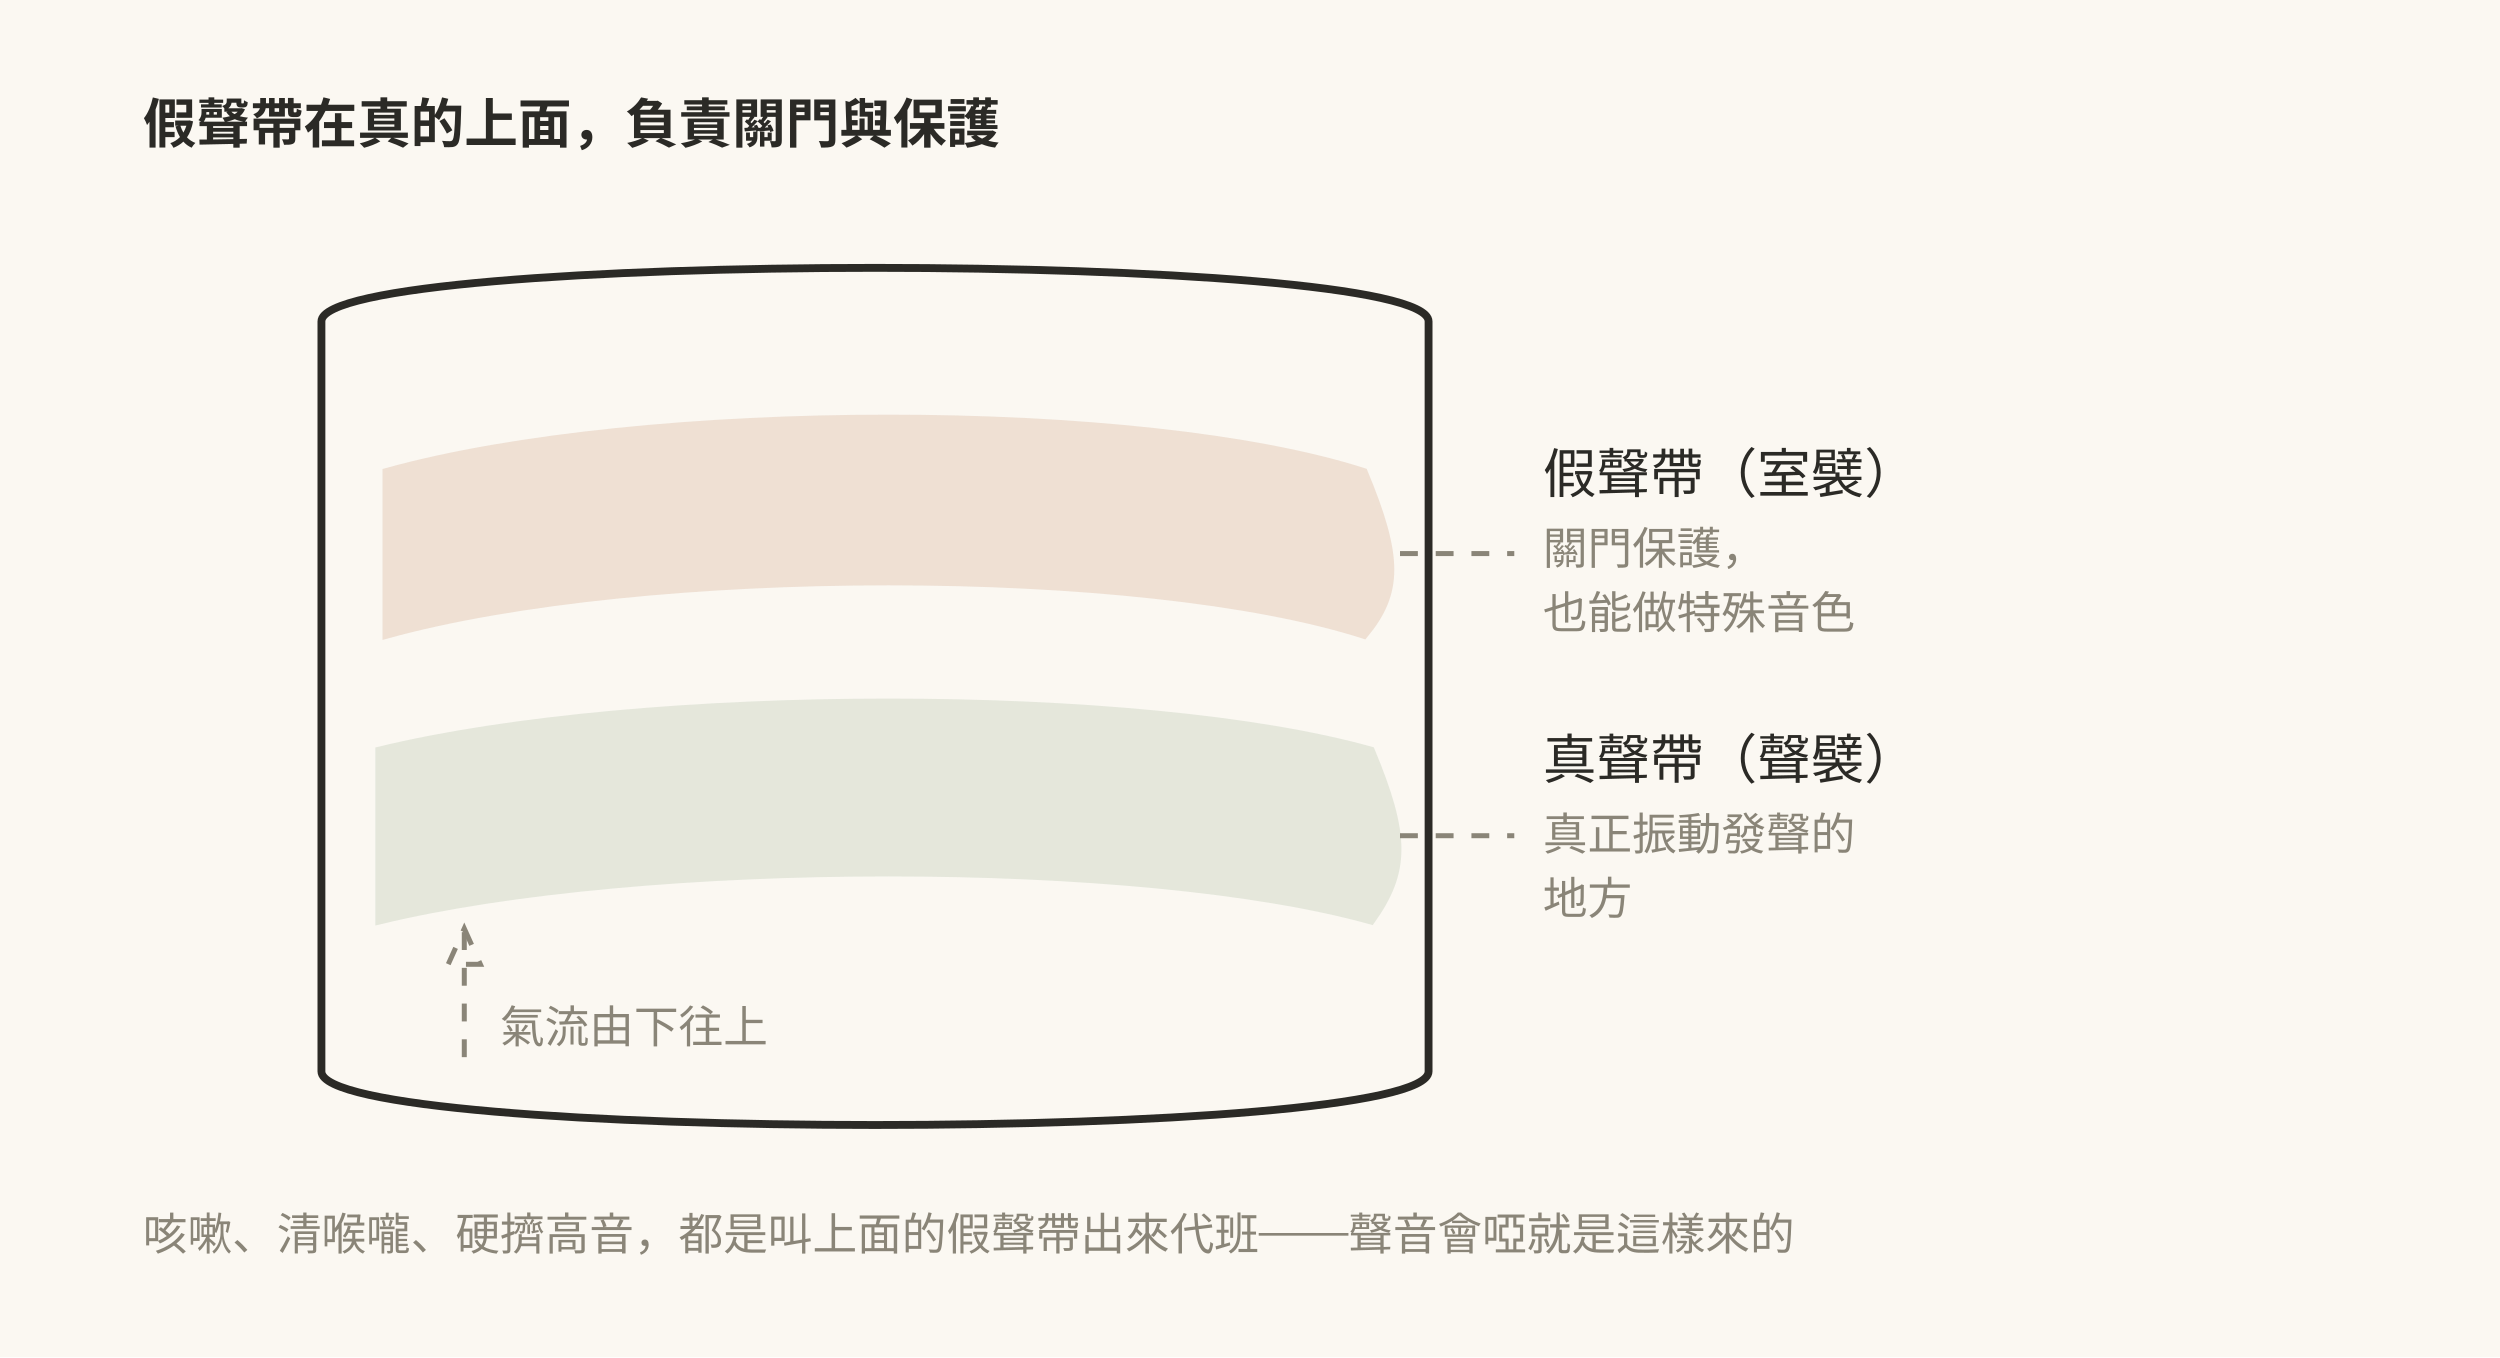
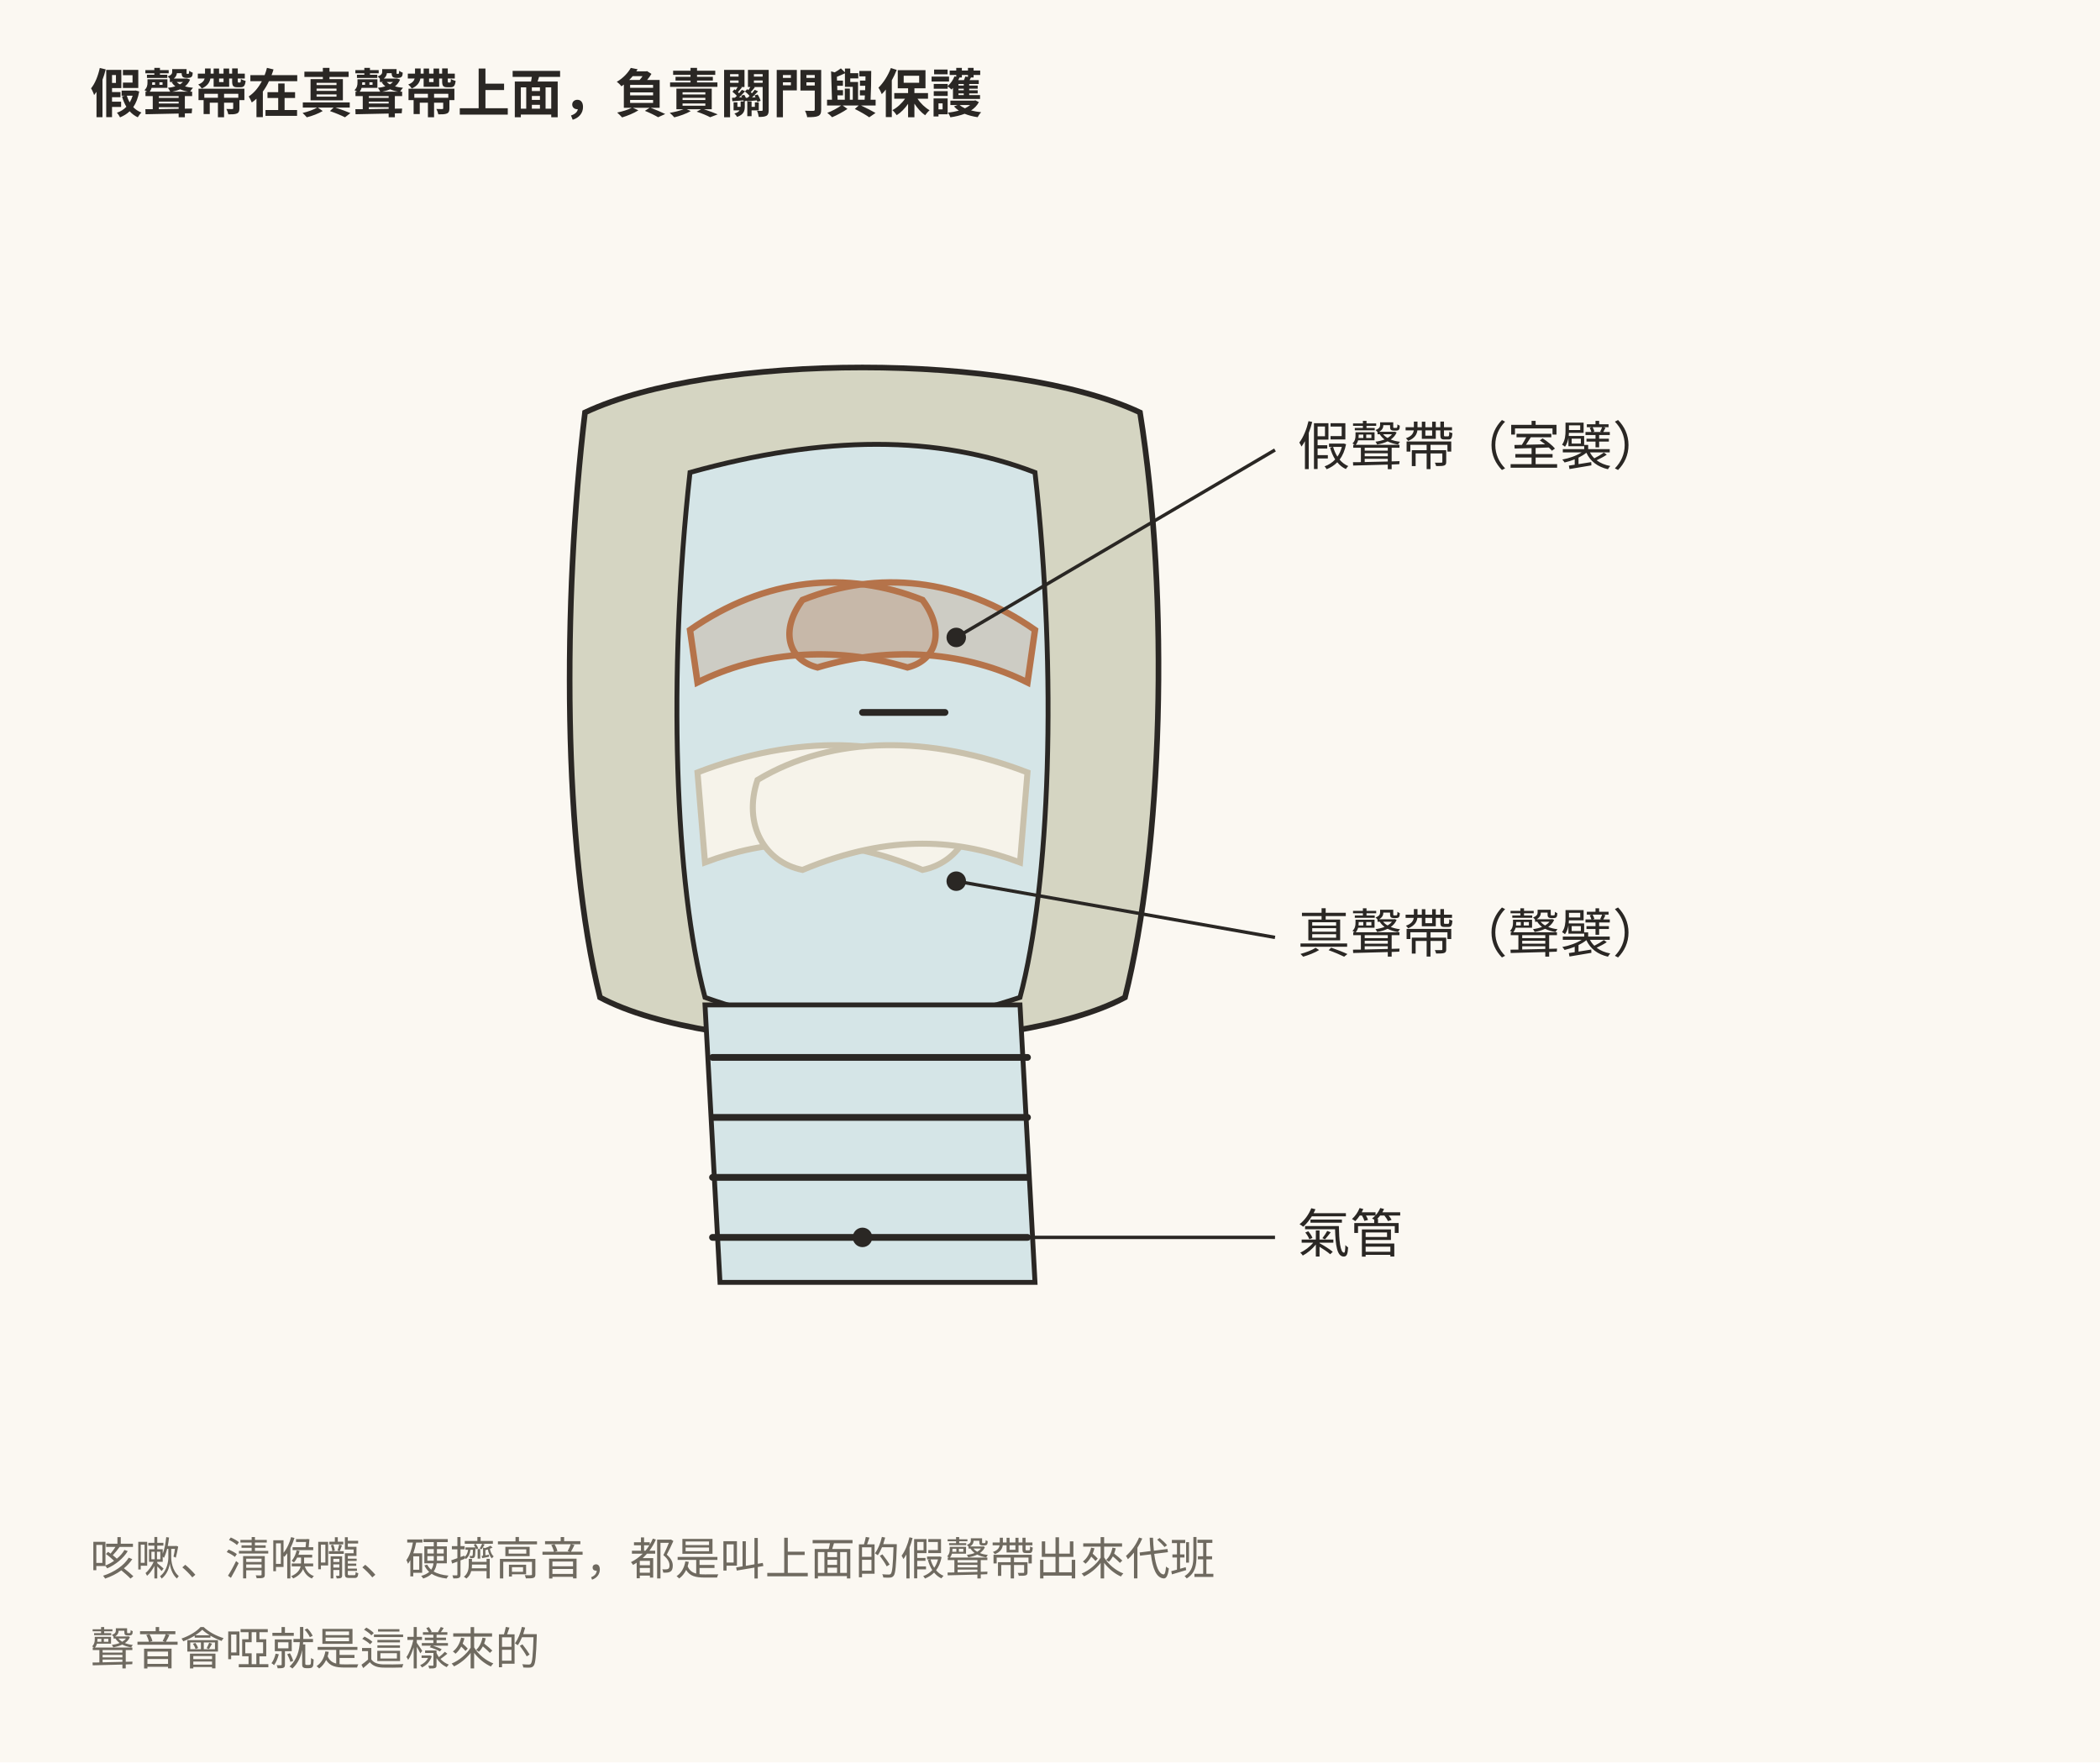
- <svg xmlns="http://www.w3.org/2000/svg" viewBox="0 0 700 380" role="img" aria-label="假聲帶（室襞）與真聲帶（聲襞）的上下位置">
-   <rect width="700" height="380" fill="#fbf8f2" />
+ <svg xmlns="http://www.w3.org/2000/svg" viewBox="0 0 560 470" role="img" aria-label="喉部側剖面：假聲帶（室襞）在真聲帶（聲襞）上方">
+   <rect width="560" height="470" fill="#fbf8f2" />
  <style>
-     .ink { fill: none; stroke: #2b2a26; stroke-width: 2.2; stroke-linecap: round; stroke-linejoin: round; }
-     .thin { fill: none; stroke: #8a8578; stroke-width: 1.4; stroke-dasharray: 5 5; }
-     .grid { fill: none; stroke: #d8d0c2; stroke-width: 1.2; }
-     .fill { fill: #b5734a; opacity: .18; stroke: #b5734a; stroke-width: 1.8; }
-     .fill2 { fill: #7d9b76; opacity: .18; stroke: #7d9b76; stroke-width: 1.8; }
-     .solid { fill: #b5734a; opacity: .85; }
-     .solid2 { fill: #7d9b76; opacity: .85; }
-     .lbl { font-family: 'Noto Serif TC', 'Songti TC', 'PingFang TC', serif; font-size: 15px; fill: #2b2a26; }
-     .lbl-s { font-family: 'Noto Serif TC', 'Songti TC', 'PingFang TC', serif; font-size: 12.5px; fill: #8a8578; }
-     .lbl-b { font-family: 'Noto Serif TC', 'Songti TC', 'PingFang TC', serif; font-size: 15px; fill: #2b2a26; font-weight: 700; }
+     .out   { fill: none; stroke: #2a2724; stroke-width: 1.8; stroke-linejoin: round; stroke-linecap: round; }
+     .lead  { fill: none; stroke: #2a2724; stroke-width: .9; }
+     .dot   { fill: #2a2724; }
+     .skin  { fill: #f1e0d6; stroke: #2a2724; stroke-width: 1.8; }
+     .muc   { fill: #e2a99b; stroke: #cb8f82; stroke-width: 1.2; }
+     .muc2  { fill: #cb8f82; stroke: #2a2724; stroke-width: 1.4; }
+     .cart  { fill: #d5d5c2; stroke: #2a2724; stroke-width: 1.5; }
+     .bone  { fill: #ece6d8; stroke: #2a2724; stroke-width: 1.4; }
+     .air   { fill: #d5e5e7; stroke: #2a2724; stroke-width: 1.3; }
+     .fold  { fill: #f6f3ea; stroke: #c9c1ac; stroke-width: 1.6; }
+     .musc  { fill: #cf8f88; stroke: #2a2724; stroke-width: 1.1; }
+     .hl    { fill: #b5734a; fill-opacity: .22; stroke: #b5734a; stroke-width: 1.7; }
+     .hl2   { fill: #7d9b76; fill-opacity: .22; stroke: #7d9b76; stroke-width: 1.7; }
+     .ink   { fill: none; stroke: #2a2724; stroke-width: 1.8; stroke-linejoin: round; stroke-linecap: round; }
+     .ave   { fill: none; stroke: #b5734a; stroke-width: 2.2; stroke-linejoin: round; stroke-linecap: round; }
+     .ave2  { fill: none; stroke: #7d9b76; stroke-width: 2.2; stroke-linejoin: round; stroke-linecap: round; }
+     .thin  { fill: none; stroke: #d8d0c2; stroke-width: 1.3; stroke-dasharray: 5 5; }
+     .lbl   { font-family: 'Noto Sans TC','PingFang TC',system-ui,sans-serif; font-size: 14px; fill: #2a2724; }
+     .lbl-s { font-family: 'Noto Sans TC','PingFang TC',system-ui,sans-serif; font-size: 12px; fill: #6f6a60; }
+     .lbl-b { font-family: 'Noto Sans TC','PingFang TC',system-ui,sans-serif; font-size: 14px; fill: #2a2724; font-weight: 700; }
  </style>
-   <text class="lbl-b" x="40" y="40">假聲帶在真的上面，負責關門與保護</text>
-   <path class="ink" d="M90 90 C90 70 400 70 400 90 L400 300 C400 320 90 320 90 300 Z" />
-   <path class="fill" d="M108 132 C180 112 320 112 382 132 C392 156 392 166 382 178 C320 158 180 158 108 178 Z" />
-   <path class="fill2" d="M106 210 C180 192 320 192 384 210 C394 234 394 244 384 258 C320 240 180 240 106 258 Z" />
-   <path class="thin" d="M130 296 L130 260" />
-   <path class="thin" d="M130 260 L134.5 270.0 L125.5 270.0 Z" fill="#2b2a26" />
-   <text class="lbl-s" x="140" y="292">氣流由下往上</text>
-   <path class="thin" d="M392 155 L424 155" />
-   <text class="lbl" x="432" y="138">假聲帶（室襞）</text>
-   <text class="lbl-s" x="432" y="158">關門保護，</text>
-   <text class="lbl-s" x="432" y="176">也能做特殊音色</text>
-   <path class="thin" d="M392 234 L424 234" />
-   <text class="lbl" x="432" y="218">真聲帶（聲襞）</text>
-   <text class="lbl-s" x="432" y="238">真正振動發聲的</text>
-   <text class="lbl-s" x="432" y="256">地方</text>
-   <text class="lbl-s" x="40" y="350">咳嗽、清喉嚨、硬擠高音，都是叫上面的假聲帶出來代班——聲音會啞就是這樣來的</text>
+   <text class="lbl-b" x="24" y="30">假聲帶在真聲帶上面，負責關門與保護</text>
+   <g transform="translate(60,50)">
+     <path class="cart" d="M96 60 C130 44 210 44 244 60 C252 110 250 176 240 216 C210 232 130 232 100 216 C90 176 90 110 96 60 Z" />
+     <path class="air" d="M124 76 C160 66 190 66 216 76 C222 130 220 186 212 216 C182 226 156 226 128 216 C120 186 118 130 124 76 Z" />
+     <path class="hl" d="M124 118 C144 104 166 102 186 110 C192 118 190 126 182 128 C162 122 142 124 126 132 Z" />
+     <path class="hl" d="M216 118 C196 104 174 102 154 110 C148 118 150 126 158 128 C178 122 198 124 214 132 Z" />
+     <path class="fold" d="M126 156 C152 146 178 146 198 158 C202 170 196 180 186 182 C162 172 144 174 128 180 Z" />
+     <path class="fold" d="M214 156 C188 146 162 146 142 158 C138 170 144 180 154 182 C178 172 196 174 212 180 Z" />
+     <path class="ink" d="M170 140 L192 140" />
+     <path class="air" d="M128 218 L212 218 L216 292 L132 292 Z" />
+     <path class="ink" d="M130 232 L214 232" />
+     <path class="ink" d="M130 248 L214 248" />
+     <path class="ink" d="M130 264 L214 264" />
+     <path class="ink" d="M130 280 L214 280" />
+   </g>
+   <path class="lead" d="M255 170 L340 120" />
+   <circle class="dot" cx="255" cy="170" r="2.6" />
+   <text class="lbl" x="346" y="124">假聲帶（室襞）</text>
+   <path class="lead" d="M255 235 L340 250" />
+   <circle class="dot" cx="255" cy="235" r="2.6" />
+   <text class="lbl" x="346" y="254">真聲帶（聲襞）</text>
+   <path class="lead" d="M230 330 L340 330" />
+   <circle class="dot" cx="230" cy="330" r="2.6" />
+   <text class="lbl" x="346" y="334">氣管</text>
+   <text class="lbl-s" x="24" y="420">咳嗽、清喉嚨、硬擠高音，都是叫上面的假聲帶出來代班</text>
+   <text class="lbl-s" x="24" y="444">聲音會啞就是這樣來的</text>
</svg>
